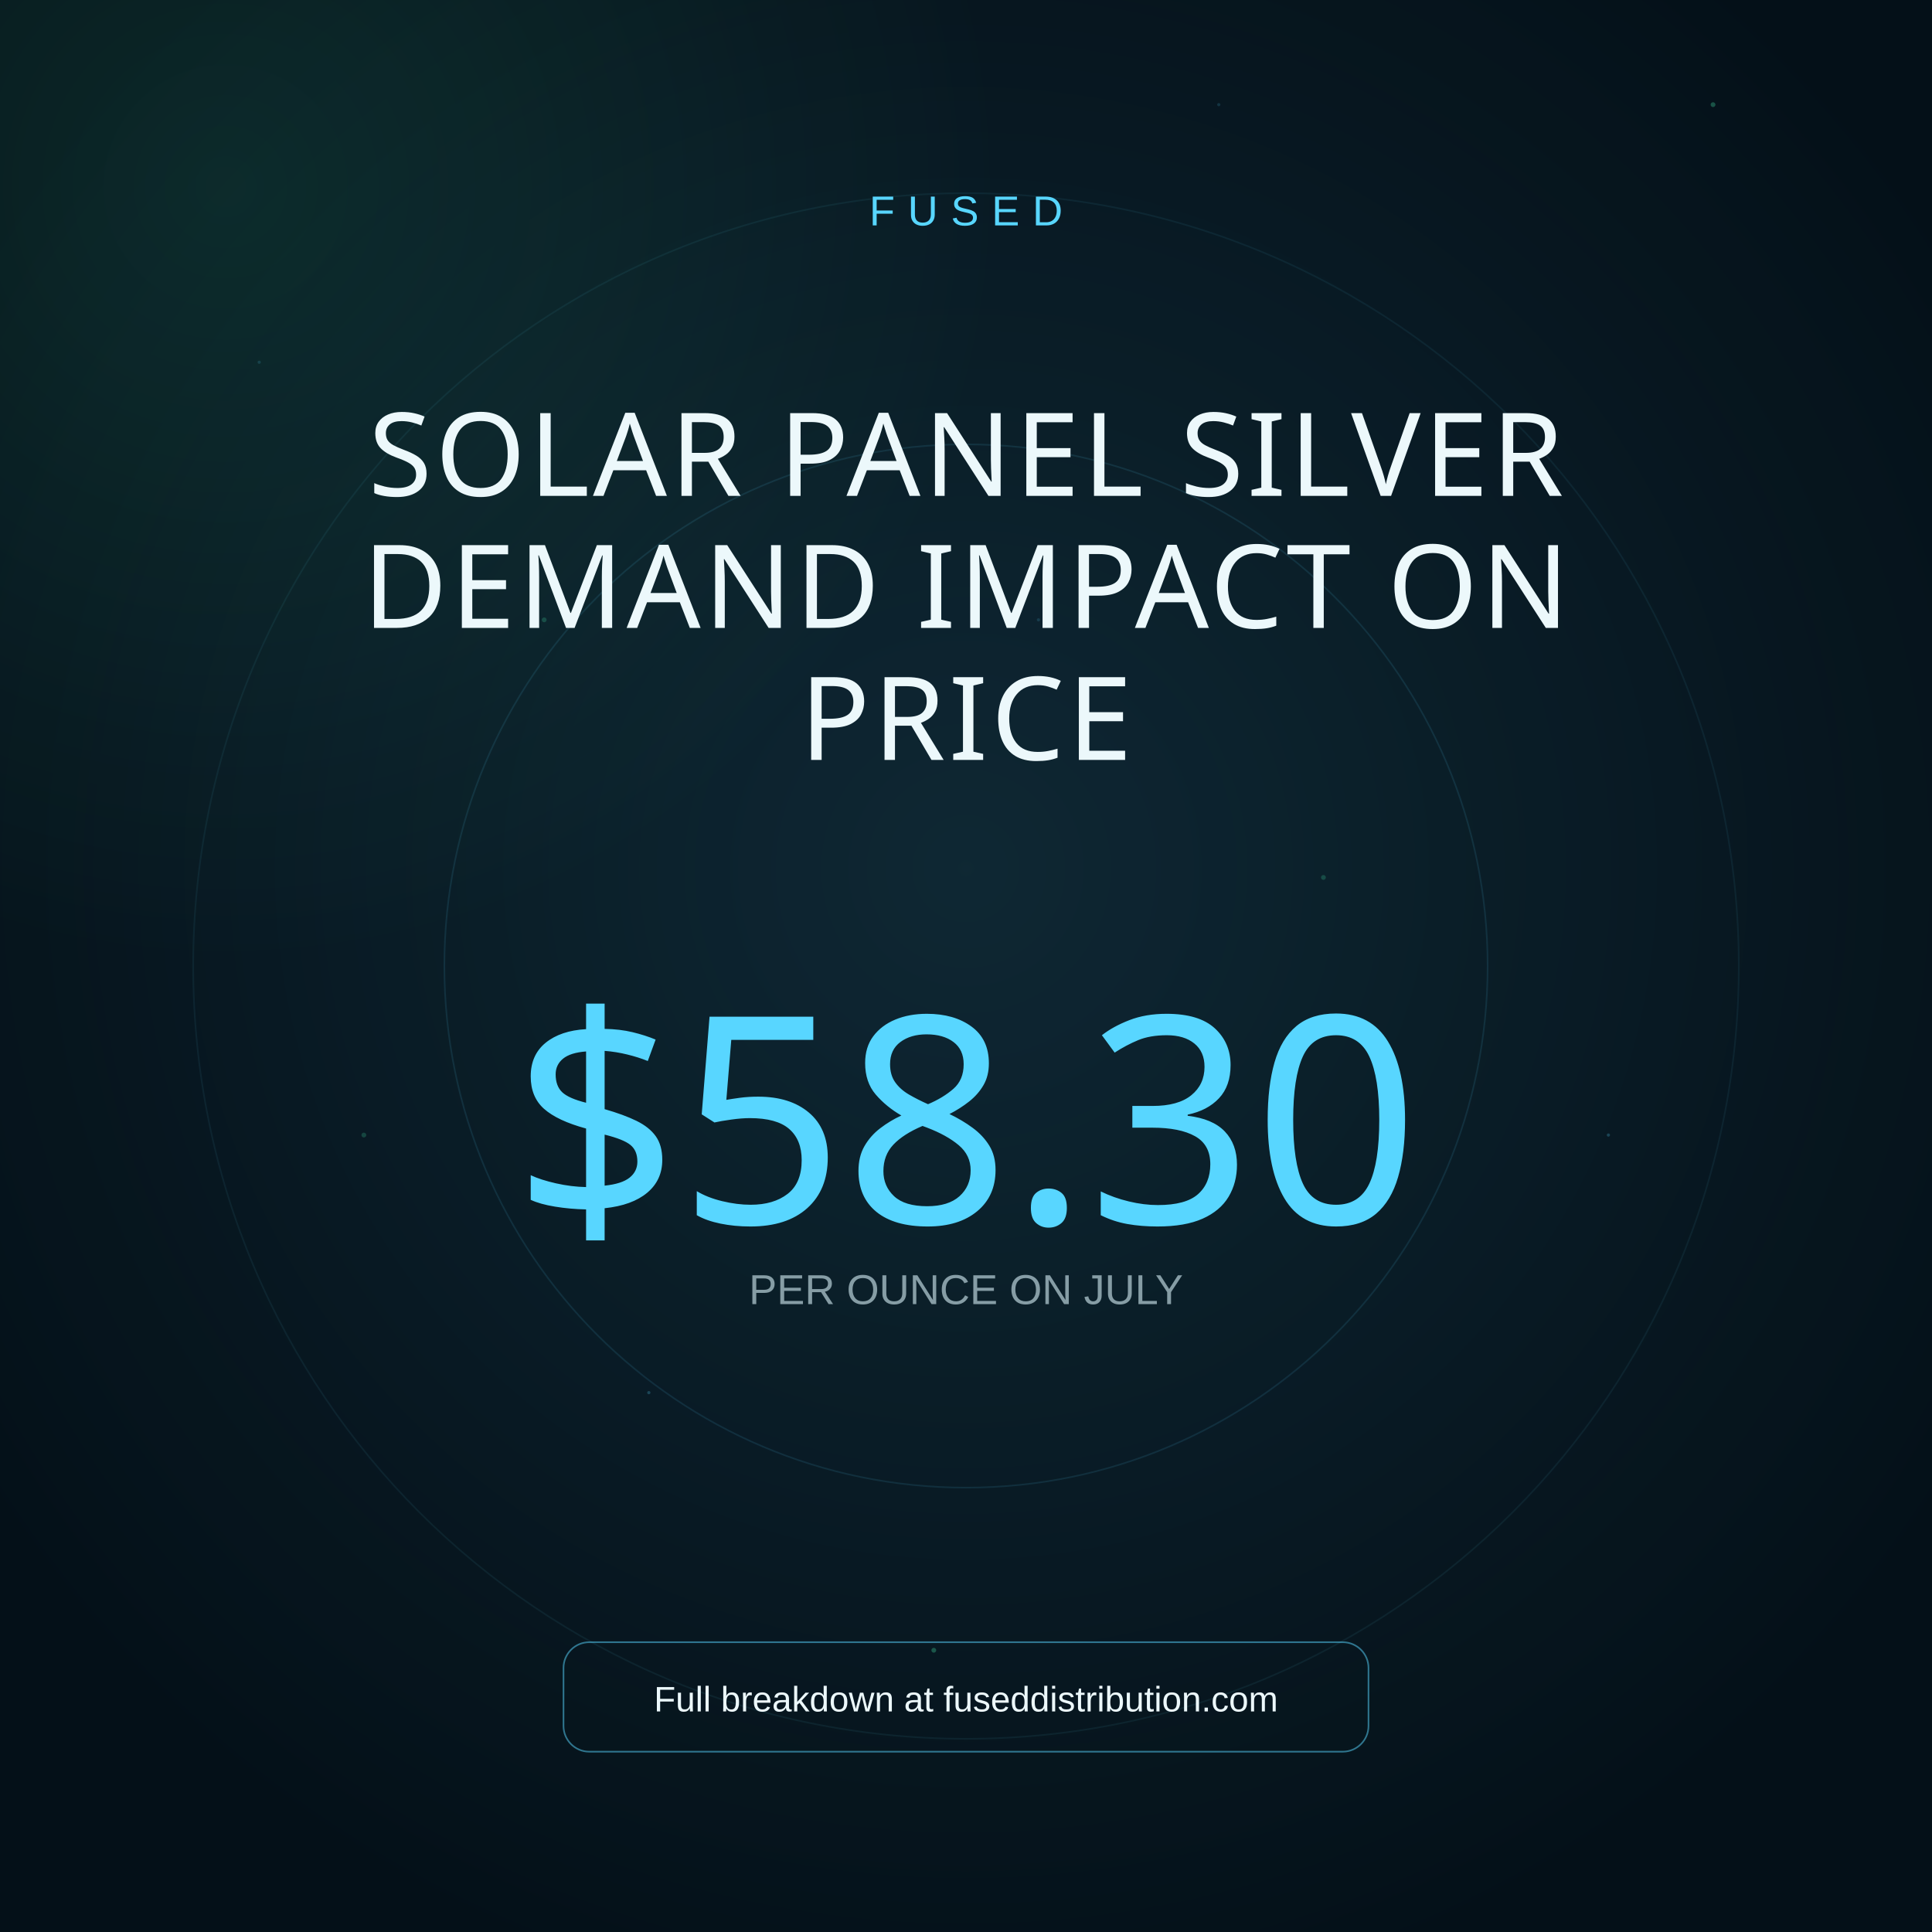
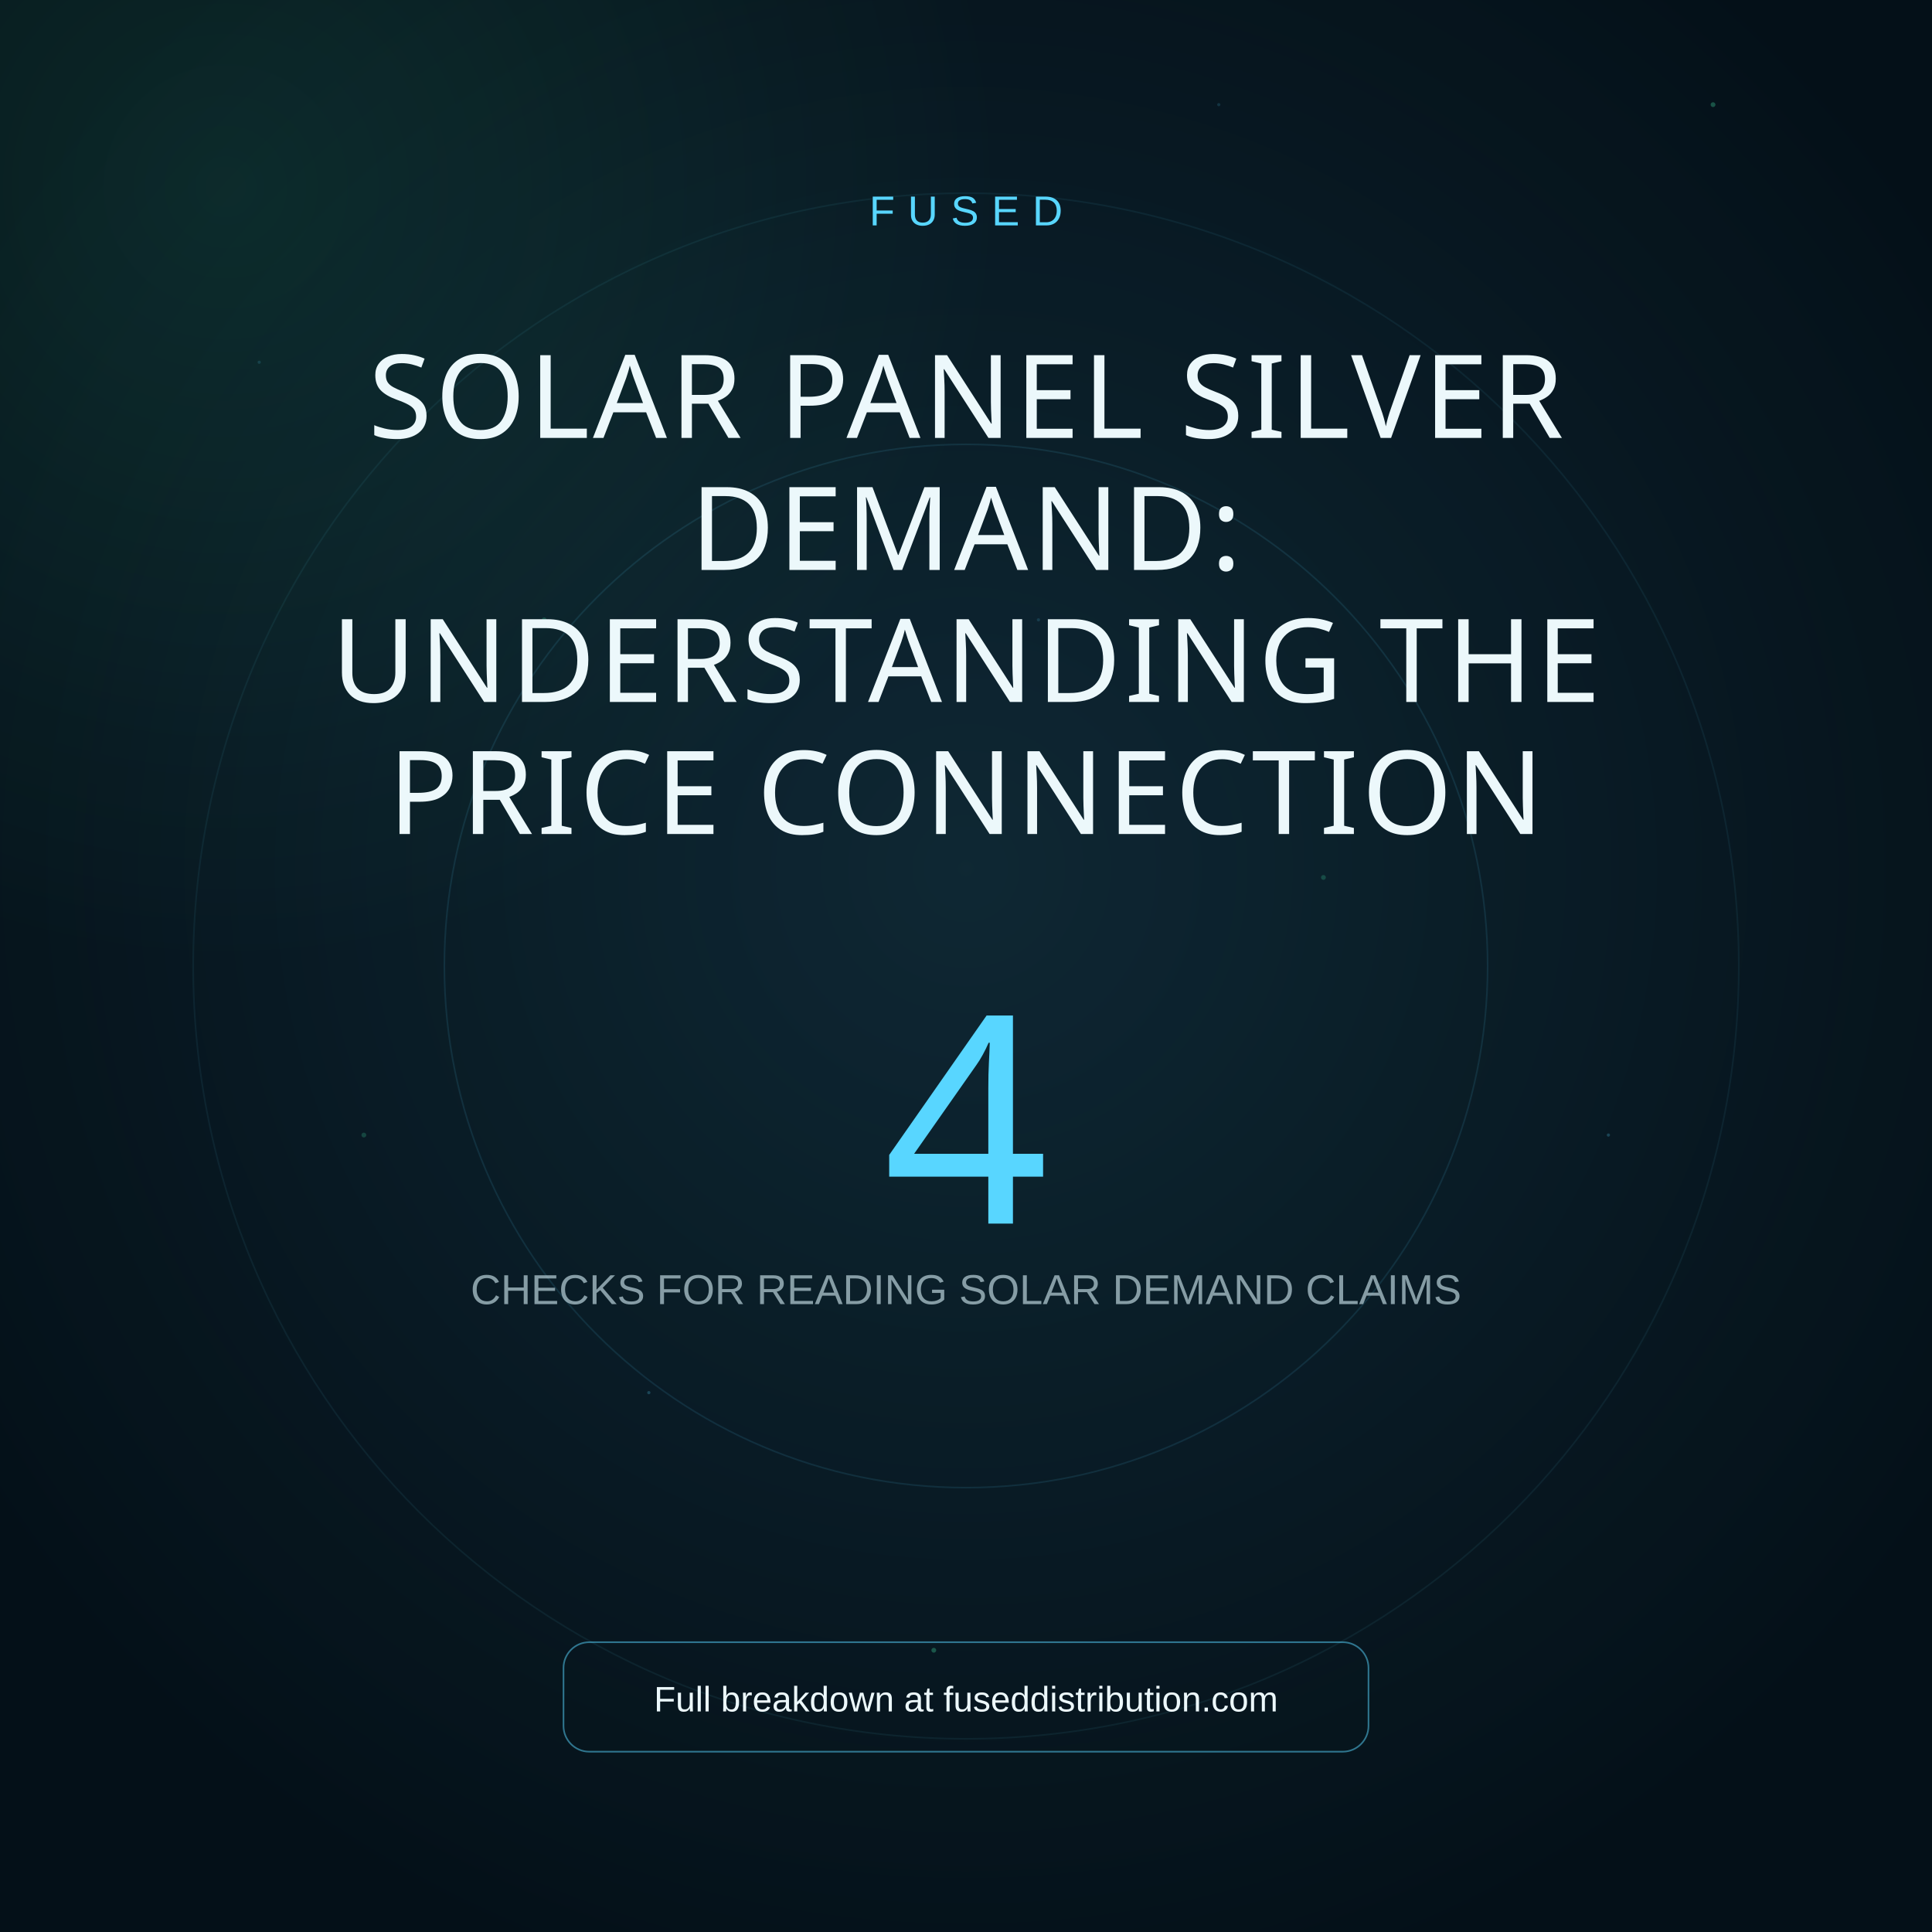
<svg xmlns="http://www.w3.org/2000/svg" width="1200" height="1200" viewBox="0 0 1200 1200">
  <rect width="1200" height="1200" fill="#041018" />
  <radialGradient id="g1" cx="50%" cy="45%" r="60%">
    <stop offset="0%" stop-color="#58d6ff" stop-opacity="0.12" />
    <stop offset="100%" stop-color="#58d6ff" stop-opacity="0" />
  </radialGradient>
  <radialGradient id="g2" cx="12%" cy="10%" r="40%">
    <stop offset="0%" stop-color="#4dffb8" stop-opacity="0.10" />
    <stop offset="100%" stop-color="#4dffb8" stop-opacity="0" />
  </radialGradient>
  <rect width="1200" height="1200" fill="url(#g1)" />
  <rect width="1200" height="1200" fill="url(#g2)" />
  <circle cx="600" cy="600" r="480" fill="none" stroke="#58d6ff" stroke-opacity="0.07" />
  <circle cx="600" cy="600" r="324" fill="none" stroke="#58d6ff" stroke-opacity="0.11" />
  <circle cx="757" cy="65" r="1" fill="#58d6ff" opacity="0.15" />
  <circle cx="338" cy="385" r="1.5" fill="#4dffb8" opacity="0.19" />
  <circle cx="999" cy="705" r="1" fill="#58d6ff" opacity="0.23" />
  <circle cx="580" cy="1025" r="1.5" fill="#4dffb8" opacity="0.27" />
  <circle cx="161" cy="225" r="1" fill="#58d6ff" opacity="0.15" />
  <circle cx="822" cy="545" r="1.5" fill="#4dffb8" opacity="0.19" />
  <circle cx="403" cy="865" r="1" fill="#58d6ff" opacity="0.23" />
  <circle cx="1064" cy="65" r="1.5" fill="#4dffb8" opacity="0.27" />
  <circle cx="645" cy="385" r="1" fill="#58d6ff" opacity="0.15" />
  <circle cx="226" cy="705" r="1.5" fill="#4dffb8" opacity="0.19" />
  <text x="600" y="140" font-family="Arial, sans-serif" font-size="26" fill="#58d6ff" text-anchor="middle" letter-spacing="8">FUSED</text>
-   <text x="600" y="308" font-family="Impact, sans-serif" font-size="72" fill="#ecf8fb" text-anchor="middle" letter-spacing="2">SOLAR PANEL SILVER</text>
-   <text x="600" y="390" font-family="Impact, sans-serif" font-size="72" fill="#ecf8fb" text-anchor="middle" letter-spacing="2">DEMAND IMPACT ON</text>
-   <text x="600" y="472" font-family="Impact, sans-serif" font-size="72" fill="#ecf8fb" text-anchor="middle" letter-spacing="2">PRICE</text>
-   <text x="600" y="760" font-family="Impact, sans-serif" font-size="180" fill="#58d6ff" text-anchor="middle">$58.30</text>
-   <text x="600" y="810" font-family="Arial, sans-serif" font-size="26" fill="rgba(175,198,207,0.75)" text-anchor="middle">PER OUNCE ON JULY</text>
+   <text x="600" y="272" font-family="Impact, sans-serif" font-size="72" fill="#ecf8fb" text-anchor="middle" letter-spacing="2">SOLAR PANEL SILVER</text>
+   <text x="600" y="354" font-family="Impact, sans-serif" font-size="72" fill="#ecf8fb" text-anchor="middle" letter-spacing="2">DEMAND:</text>
+   <text x="600" y="436" font-family="Impact, sans-serif" font-size="72" fill="#ecf8fb" text-anchor="middle" letter-spacing="2">UNDERSTANDING THE</text>
+   <text x="600" y="518" font-family="Impact, sans-serif" font-size="72" fill="#ecf8fb" text-anchor="middle" letter-spacing="2">PRICE CONNECTION</text>
+   <text x="600" y="760" font-family="Impact, sans-serif" font-size="180" fill="#58d6ff" text-anchor="middle">4</text>
+   <text x="600" y="810" font-family="Arial, sans-serif" font-size="26" fill="rgba(175,198,207,0.75)" text-anchor="middle">CHECKS FOR READING SOLAR DEMAND CLAIMS</text>
  <rect x="350" y="1020" width="500" height="68" rx="16" fill="none" stroke="#58d6ff" stroke-opacity="0.5" />
  <text x="600" y="1063" font-family="Arial, sans-serif" font-size="22" fill="#ecf8fb" text-anchor="middle">Full breakdown at fuseddistribution.com</text>
</svg>
